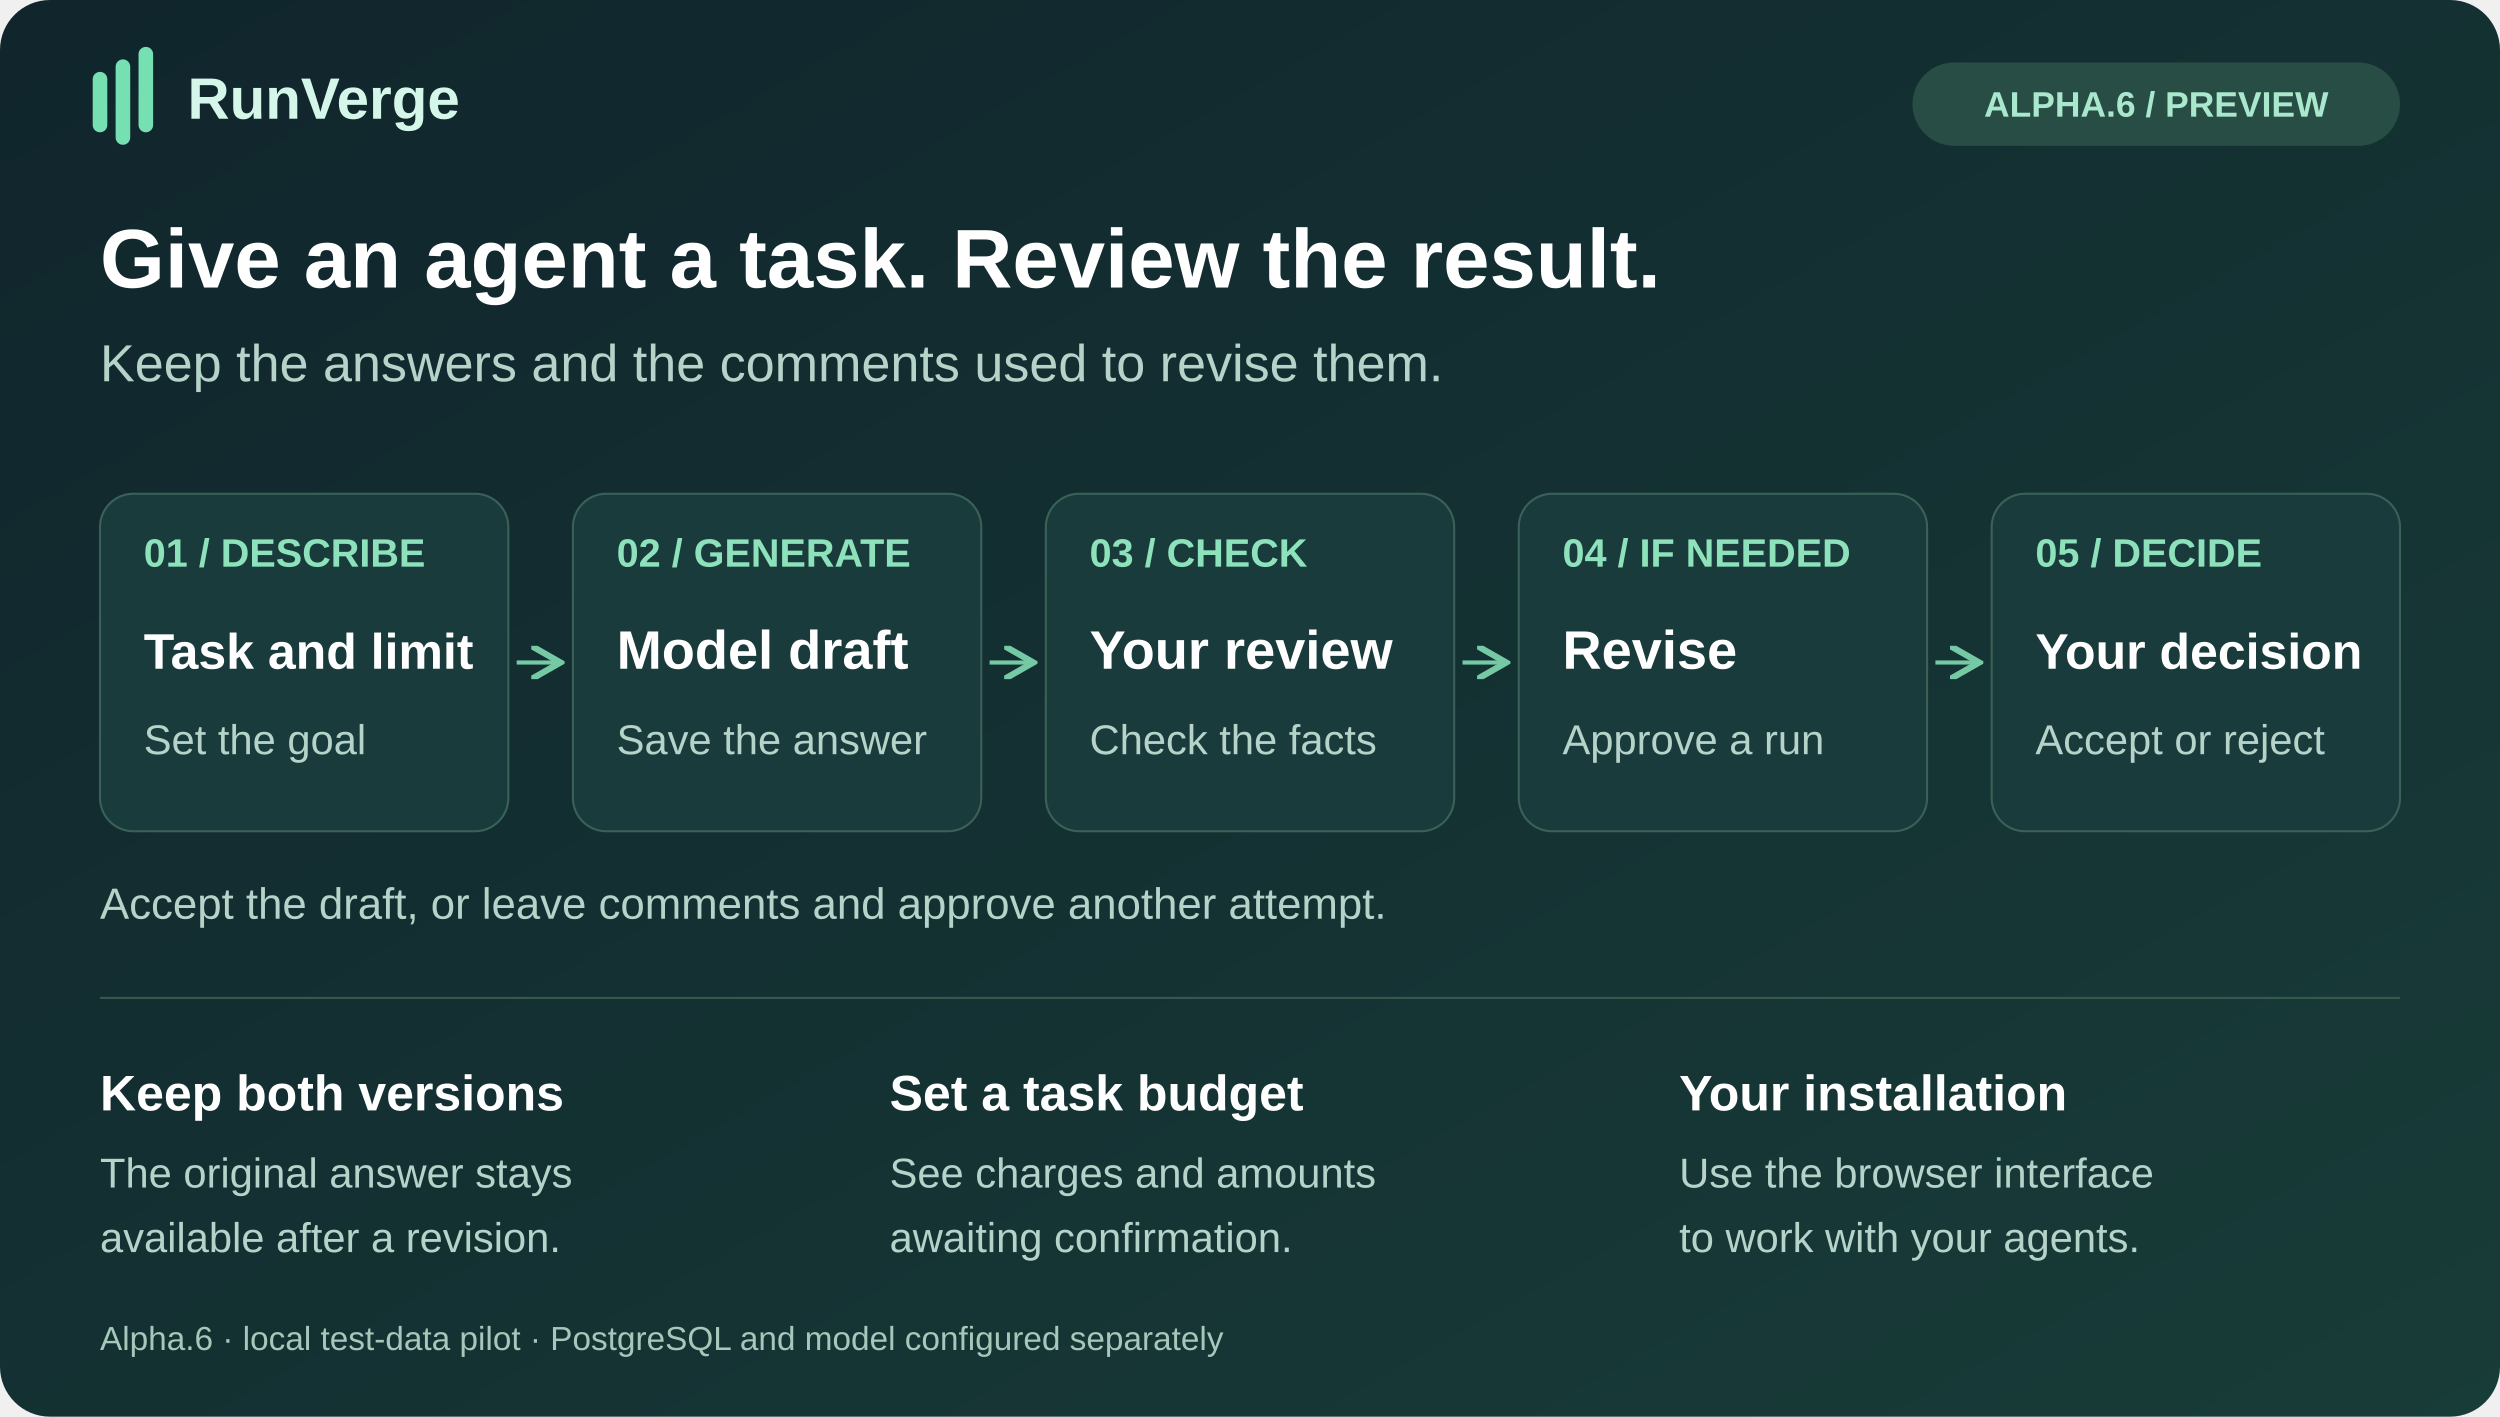
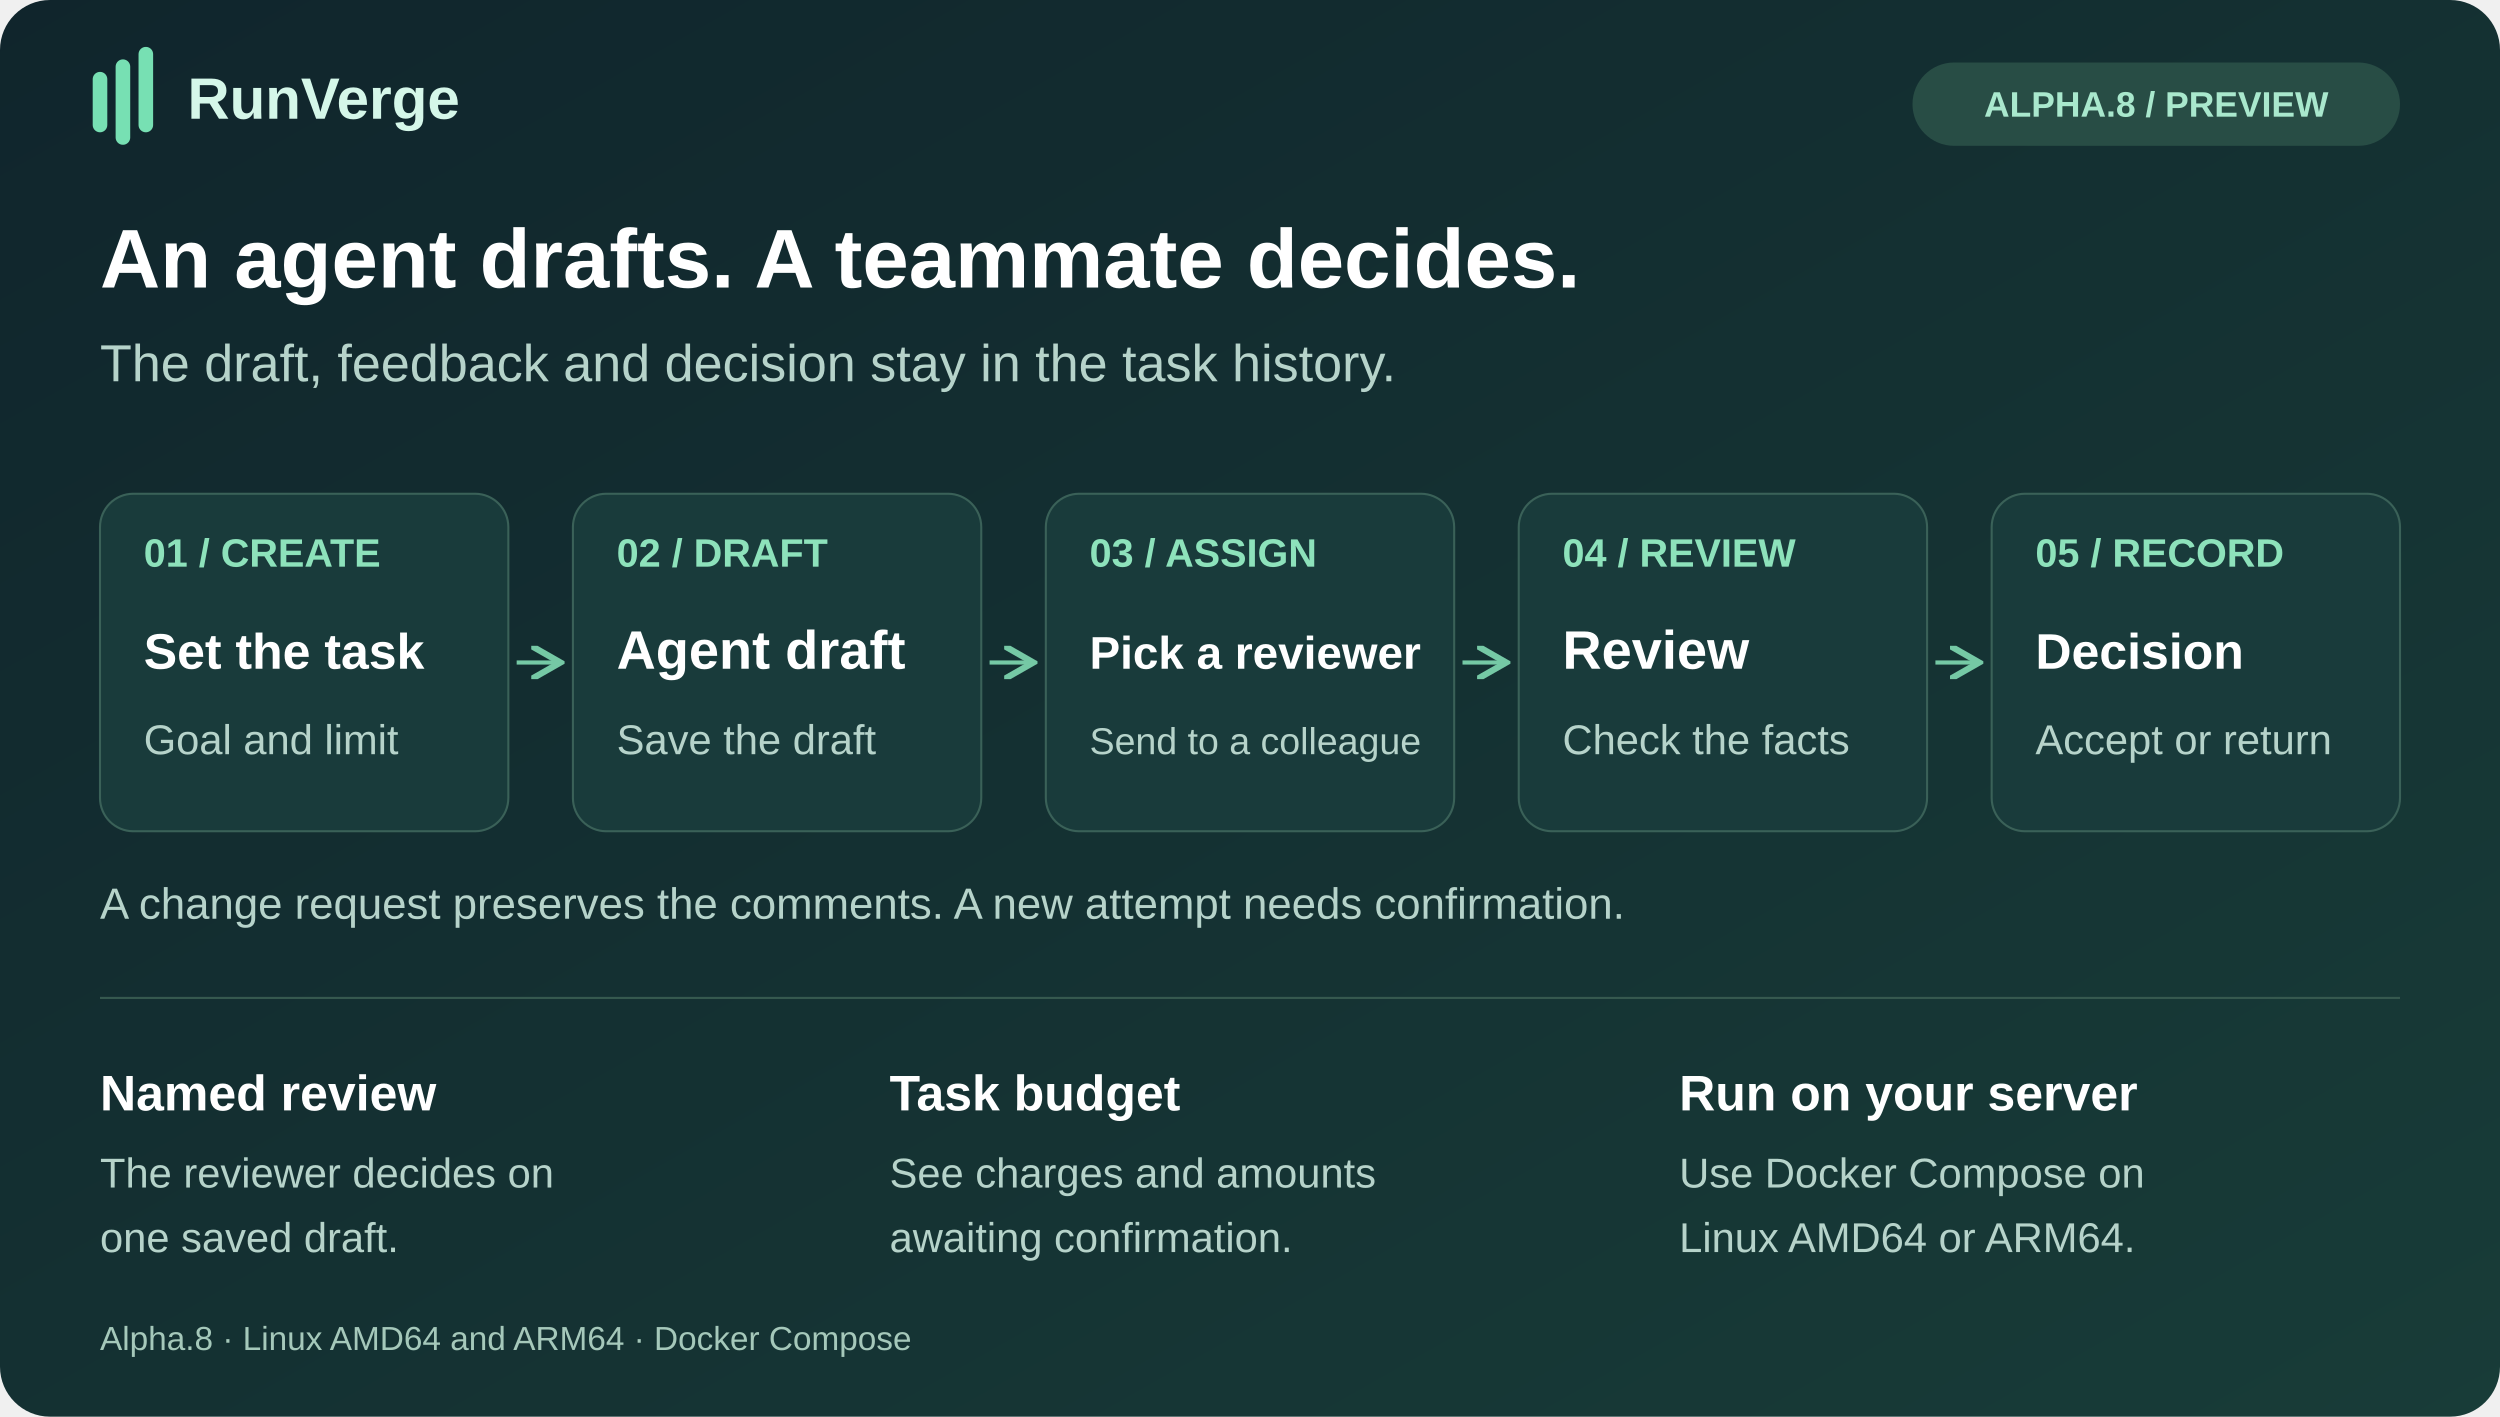
<svg xmlns="http://www.w3.org/2000/svg" width="1200" height="680" viewBox="0 0 1200 680" role="img" aria-labelledby="title desc" lang="en">
  <defs>
    <linearGradient id="bg" x2="1" y2="1">
      <stop stop-color="#10252c" />
      <stop offset="1" stop-color="#183c38" />
    </linearGradient>
    <marker id="arrow" markerWidth="8" markerHeight="8" refX="6" refY="4" orient="auto">
      <path d="M0 0L7 4L0 8" fill="none" stroke="#75c9a5" stroke-width="1.5" />
    </marker>
  </defs>
  <rect width="1200" height="680" rx="24" fill="url(#bg)" />
  <g font-family="Arial, Helvetica, sans-serif">
    <path d="M48 60V38M59 66V32M70 60V26" stroke="#77e0b3" stroke-width="7" stroke-linecap="round" />
    <text x="90" y="57" fill="#d5f7e9" font-size="28" font-weight="700" data-label="2" data-left="90" data-right="350">RunVerge</text>
    <rect x="918" y="30" width="234" height="40" rx="20" fill="#284d45" />
-     <text x="1035" y="56" text-anchor="middle" fill="#a9e8cd" font-size="17" font-weight="700" data-label="3" data-left="930" data-right="1140">ALPHA.6 / PREVIEW</text>
-     <text x="48" y="138" fill="#ffffff" font-size="40" font-weight="700" data-label="4" data-left="48" data-right="1152">Give an agent a task. Review the result.</text>
-     <text x="48" y="183" fill="#b6d3ca" font-size="25" data-label="5" data-left="48" data-right="1152">Keep the answers and the comments used to revise them.</text>
+     <text x="1035" y="56" text-anchor="middle" fill="#a9e8cd" font-size="17" font-weight="700" data-label="3" data-left="930" data-right="1140">ALPHA.8 / PREVIEW</text>
+     <text x="48" y="138" fill="#ffffff" font-size="40" font-weight="700" data-label="4" data-left="48" data-right="1152">An agent drafts. A teammate decides.</text>
+     <text x="48" y="183" fill="#b6d3ca" font-size="25" data-label="5" data-left="48" data-right="1152">The draft, feedback and decision stay in the task history.</text>
    <g fill="#193b3b" stroke="#3a6158">
      <rect x="48" y="237" width="196" height="162" rx="16" />
      <rect x="275" y="237" width="196" height="162" rx="16" />
      <rect x="502" y="237" width="196" height="162" rx="16" />
      <rect x="729" y="237" width="196" height="162" rx="16" />
      <rect x="956" y="237" width="196" height="162" rx="16" />
    </g>
    <g fill="#8de2bb" font-size="19" font-weight="700">
-       <text x="69" y="272" font-size="19" data-label="6" data-left="69" data-right="230">01 / DESCRIBE</text>
-       <text x="296" y="272" font-size="19" data-label="7" data-left="296" data-right="457">02 / GENERATE</text>
-       <text x="523" y="272" font-size="19" data-label="8" data-left="523" data-right="684">03 / CHECK</text>
-       <text x="750" y="272" font-size="19" data-label="9" data-left="750" data-right="911">04 / IF NEEDED</text>
-       <text x="977" y="272" font-size="19" data-label="10" data-left="977" data-right="1138">05 / DECIDE</text>
+       <text x="69" y="272" font-size="19" data-label="6" data-left="69" data-right="230">01 / CREATE</text>
+       <text x="296" y="272" font-size="19" data-label="7" data-left="296" data-right="457">02 / DRAFT</text>
+       <text x="523" y="272" font-size="19" data-label="8" data-left="523" data-right="684">03 / ASSIGN</text>
+       <text x="750" y="272" font-size="19" data-label="9" data-left="750" data-right="911">04 / REVIEW</text>
+       <text x="977" y="272" font-size="19" data-label="10" data-left="977" data-right="1138">05 / RECORD</text>
    </g>
    <g fill="#ffffff" font-size="26" font-weight="700">
-       <text x="69" y="321" font-size="24" data-label="11" data-left="69" data-right="230">Task and limit</text>
-       <text x="296" y="321" font-size="26" data-label="12" data-left="296" data-right="457">Model draft</text>
-       <text x="523" y="321" font-size="26" data-label="13" data-left="523" data-right="684">Your review</text>
-       <text x="750" y="321" font-size="26" data-label="14" data-left="750" data-right="911">Revise</text>
-       <text x="977" y="321" font-size="24" data-label="15" data-left="977" data-right="1138">Your decision</text>
+       <text x="69" y="321" font-size="24" data-label="11" data-left="69" data-right="230">Set the task</text>
+       <text x="296" y="321" font-size="26" data-label="12" data-left="296" data-right="457">Agent draft</text>
+       <text x="523" y="321" font-size="22" data-label="13" data-left="523" data-right="684">Pick a reviewer</text>
+       <text x="750" y="321" font-size="26" data-label="14" data-left="750" data-right="911">Review</text>
+       <text x="977" y="321" font-size="24" data-label="15" data-left="977" data-right="1138">Decision</text>
    </g>
    <g fill="#b6d3ca" font-size="20">
-       <text x="69" y="362" font-size="20" data-label="16" data-left="69" data-right="230">Set the goal</text>
-       <text x="296" y="362" font-size="20" data-label="17" data-left="296" data-right="457">Save the answer</text>
-       <text x="523" y="362" font-size="20" data-label="18" data-left="523" data-right="684">Check the facts</text>
-       <text x="750" y="362" font-size="20" data-label="19" data-left="750" data-right="911">Approve a run</text>
-       <text x="977" y="362" font-size="20" data-label="20" data-left="977" data-right="1138">Accept or reject</text>
+       <text x="69" y="362" font-size="20" data-label="16" data-left="69" data-right="230">Goal and limit</text>
+       <text x="296" y="362" font-size="20" data-label="17" data-left="296" data-right="457">Save the draft</text>
+       <text x="523" y="362" font-size="18" data-label="18" data-left="523" data-right="684">Send to a colleague</text>
+       <text x="750" y="362" font-size="20" data-label="19" data-left="750" data-right="911">Check the facts</text>
+       <text x="977" y="362" font-size="20" data-label="20" data-left="977" data-right="1138">Accept or return</text>
    </g>
    <g stroke="#75c9a5" stroke-width="2" marker-end="url(#arrow)">
      <path d="M248 318H267" />
      <path d="M475 318H494" />
      <path d="M702 318H721" />
      <path d="M929 318H948" />
    </g>
-     <text x="48" y="441" fill="#b6d3ca" font-size="21" data-label="21" data-left="48" data-right="1152">Accept the draft, or leave comments and approve another attempt.</text>
+     <text x="48" y="441" fill="#b6d3ca" font-size="21" data-label="21" data-left="48" data-right="1152">A change request preserves the comments. A new attempt needs confirmation.</text>
    <path d="M48 479H1152" stroke="#36594f" />
    <g fill="#ffffff" font-size="24" font-weight="700">
-       <text x="48" y="533" font-size="24" data-label="22" data-left="48" data-right="378">Keep both versions</text>
-       <text x="427" y="533" font-size="24" data-label="23" data-left="427" data-right="757">Set a task budget</text>
-       <text x="806" y="533" font-size="24" data-label="24" data-left="806" data-right="1136">Your installation</text>
+       <text x="48" y="533" font-size="24" data-label="22" data-left="48" data-right="378">Named review</text>
+       <text x="427" y="533" font-size="24" data-label="23" data-left="427" data-right="757">Task budget</text>
+       <text x="806" y="533" font-size="24" data-label="24" data-left="806" data-right="1136">Run on your server</text>
    </g>
    <g fill="#b6d3ca" font-size="20">
-       <text x="48" y="570" font-size="20" data-label="25" data-left="48" data-right="378">The original answer stays</text>
-       <text x="48" y="601" font-size="20" data-label="26" data-left="48" data-right="378">available after a revision.</text>
+       <text x="48" y="570" font-size="20" data-label="25" data-left="48" data-right="378">The reviewer decides on</text>
+       <text x="48" y="601" font-size="20" data-label="26" data-left="48" data-right="378">one saved draft.</text>
      <text x="427" y="570" font-size="20" data-label="27" data-left="427" data-right="757">See charges and amounts</text>
      <text x="427" y="601" font-size="20" data-label="28" data-left="427" data-right="757">awaiting confirmation.</text>
-       <text x="806" y="570" font-size="20" data-label="29" data-left="806" data-right="1136">Use the browser interface</text>
-       <text x="806" y="601" font-size="20" data-label="30" data-left="806" data-right="1136">to work with your agents.</text>
+       <text x="806" y="570" font-size="20" data-label="29" data-left="806" data-right="1136">Use Docker Compose on</text>
+       <text x="806" y="601" font-size="20" data-label="30" data-left="806" data-right="1136">Linux AMD64 or ARM64.</text>
    </g>
-     <text x="48" y="648" fill="#a5c8ba" font-size="16" data-label="31" data-left="48" data-right="1152">Alpha.6 · local test-data pilot · PostgreSQL and model configured separately</text>
+     <text x="48" y="648" fill="#a5c8ba" font-size="16" data-label="31" data-left="48" data-right="1152">Alpha.8 · Linux AMD64 and ARM64 · Docker Compose</text>
  </g>
</svg>
